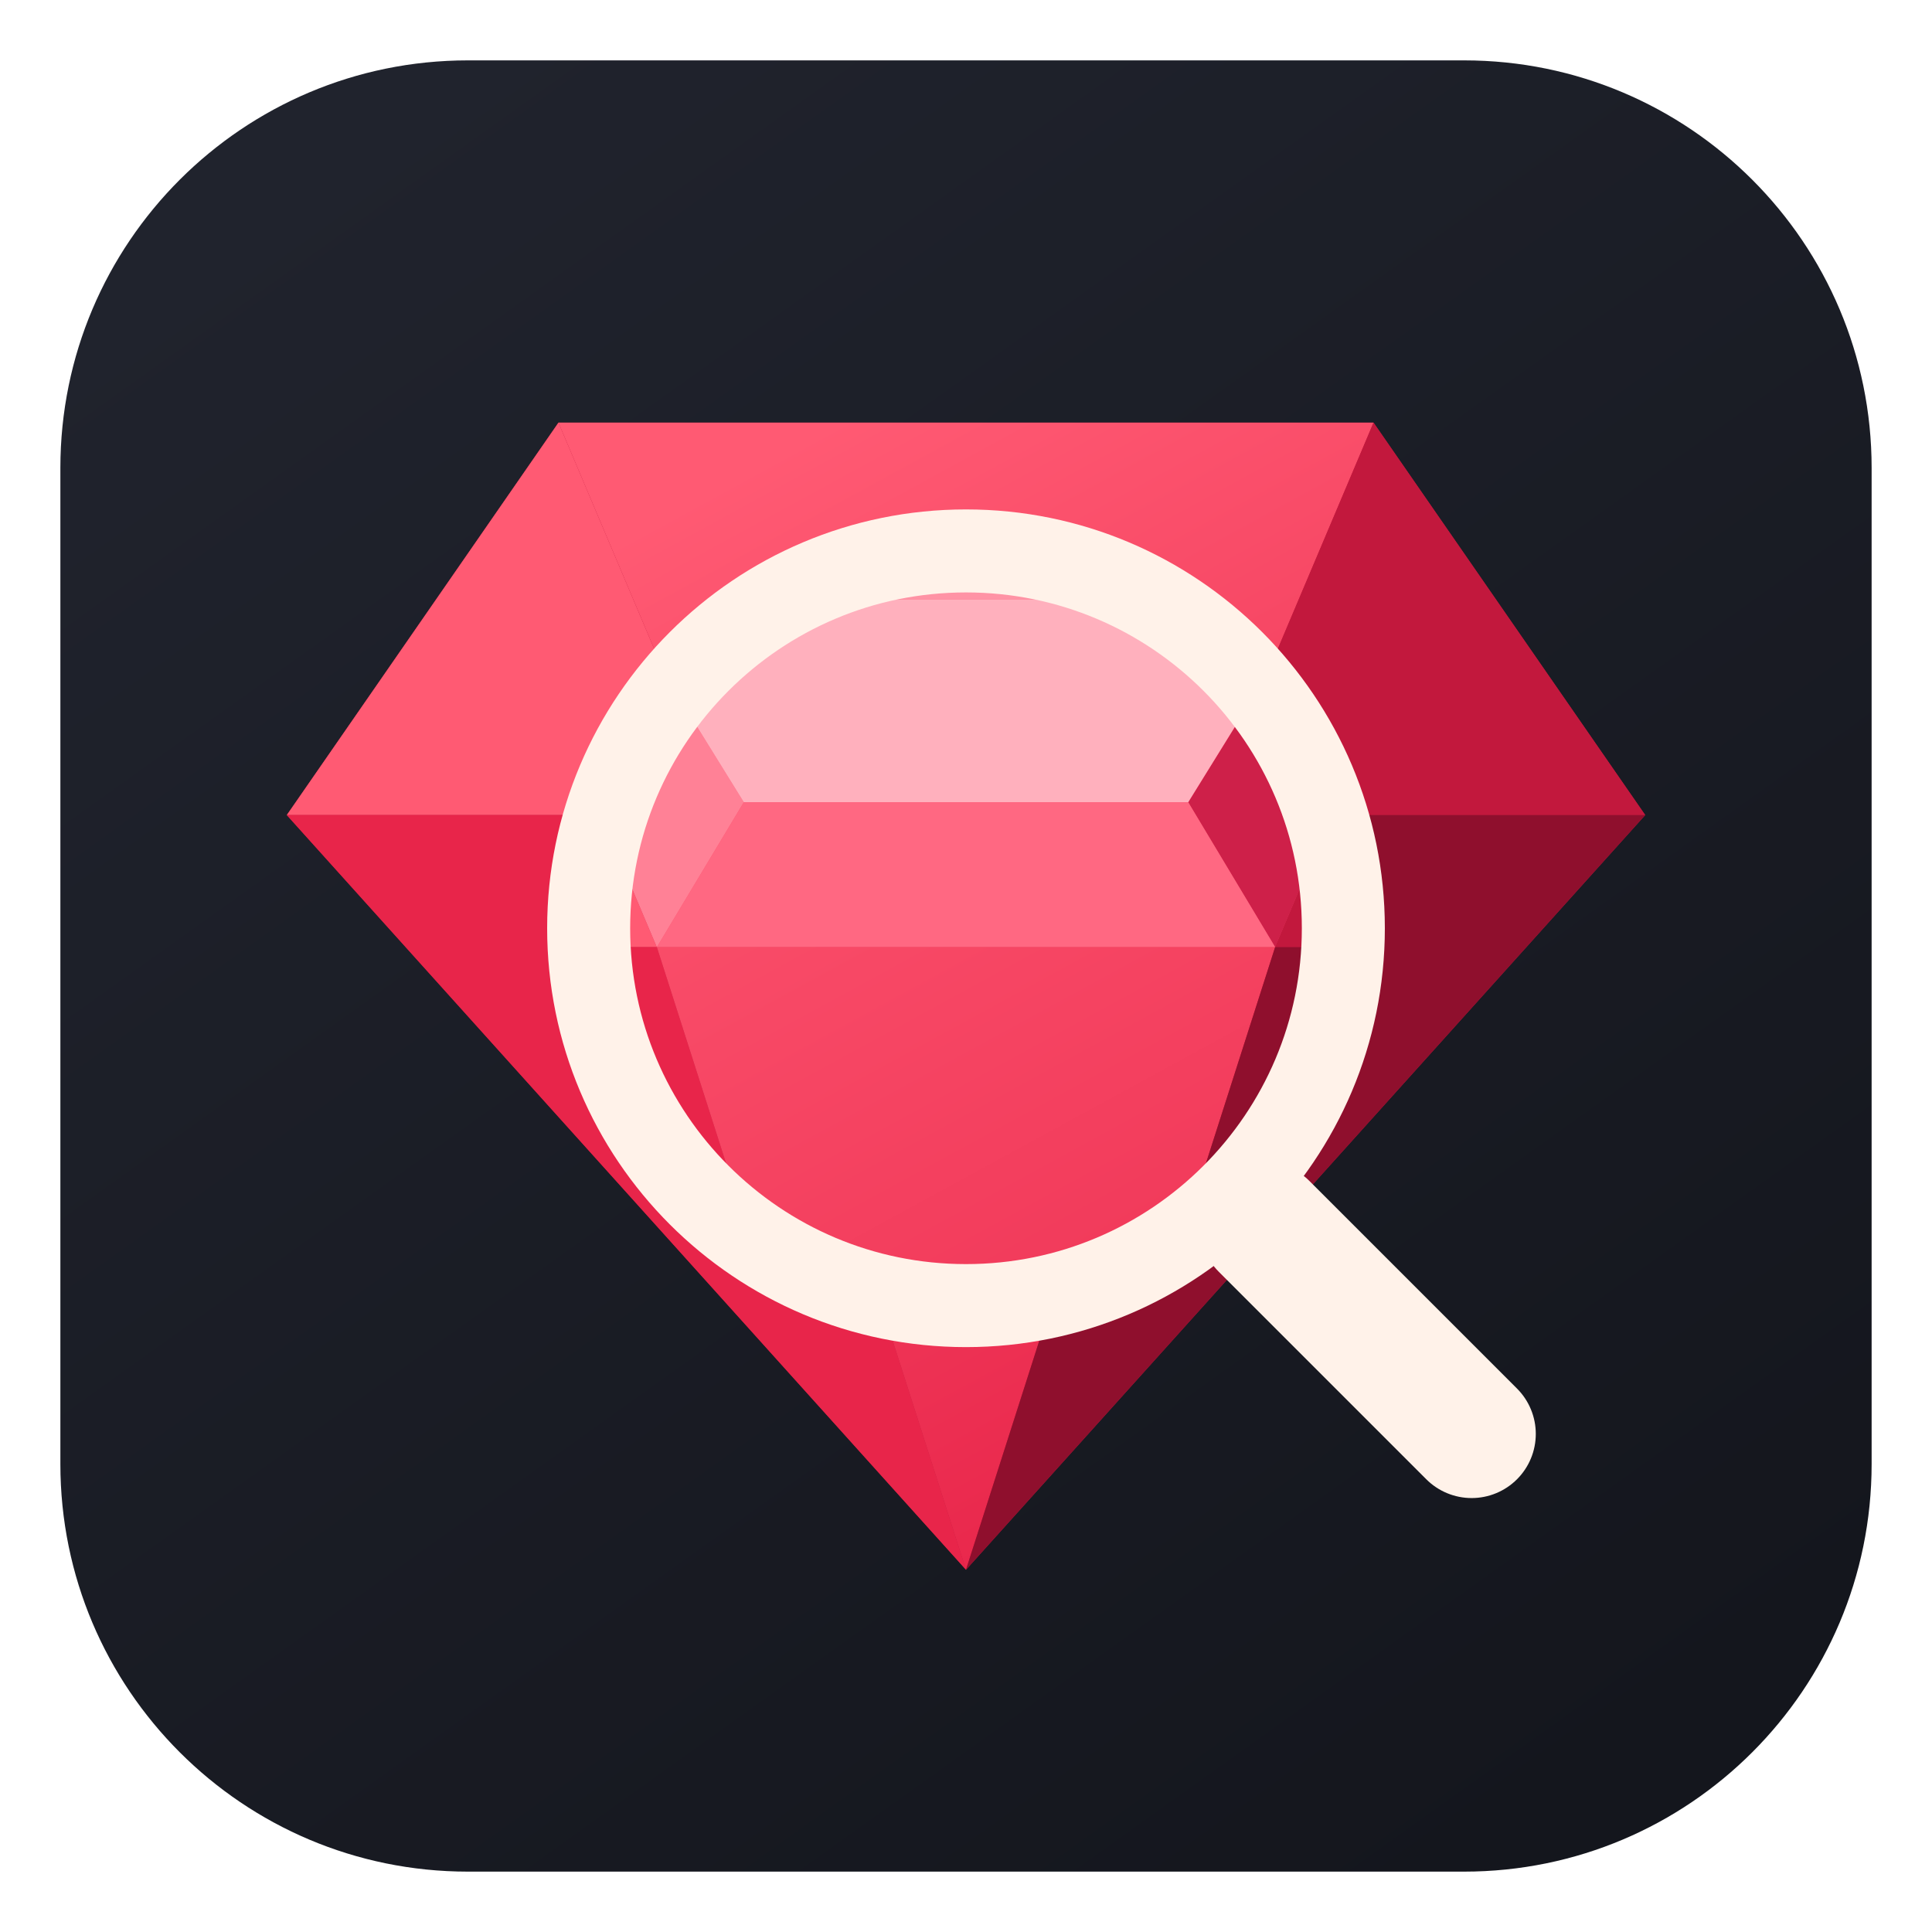
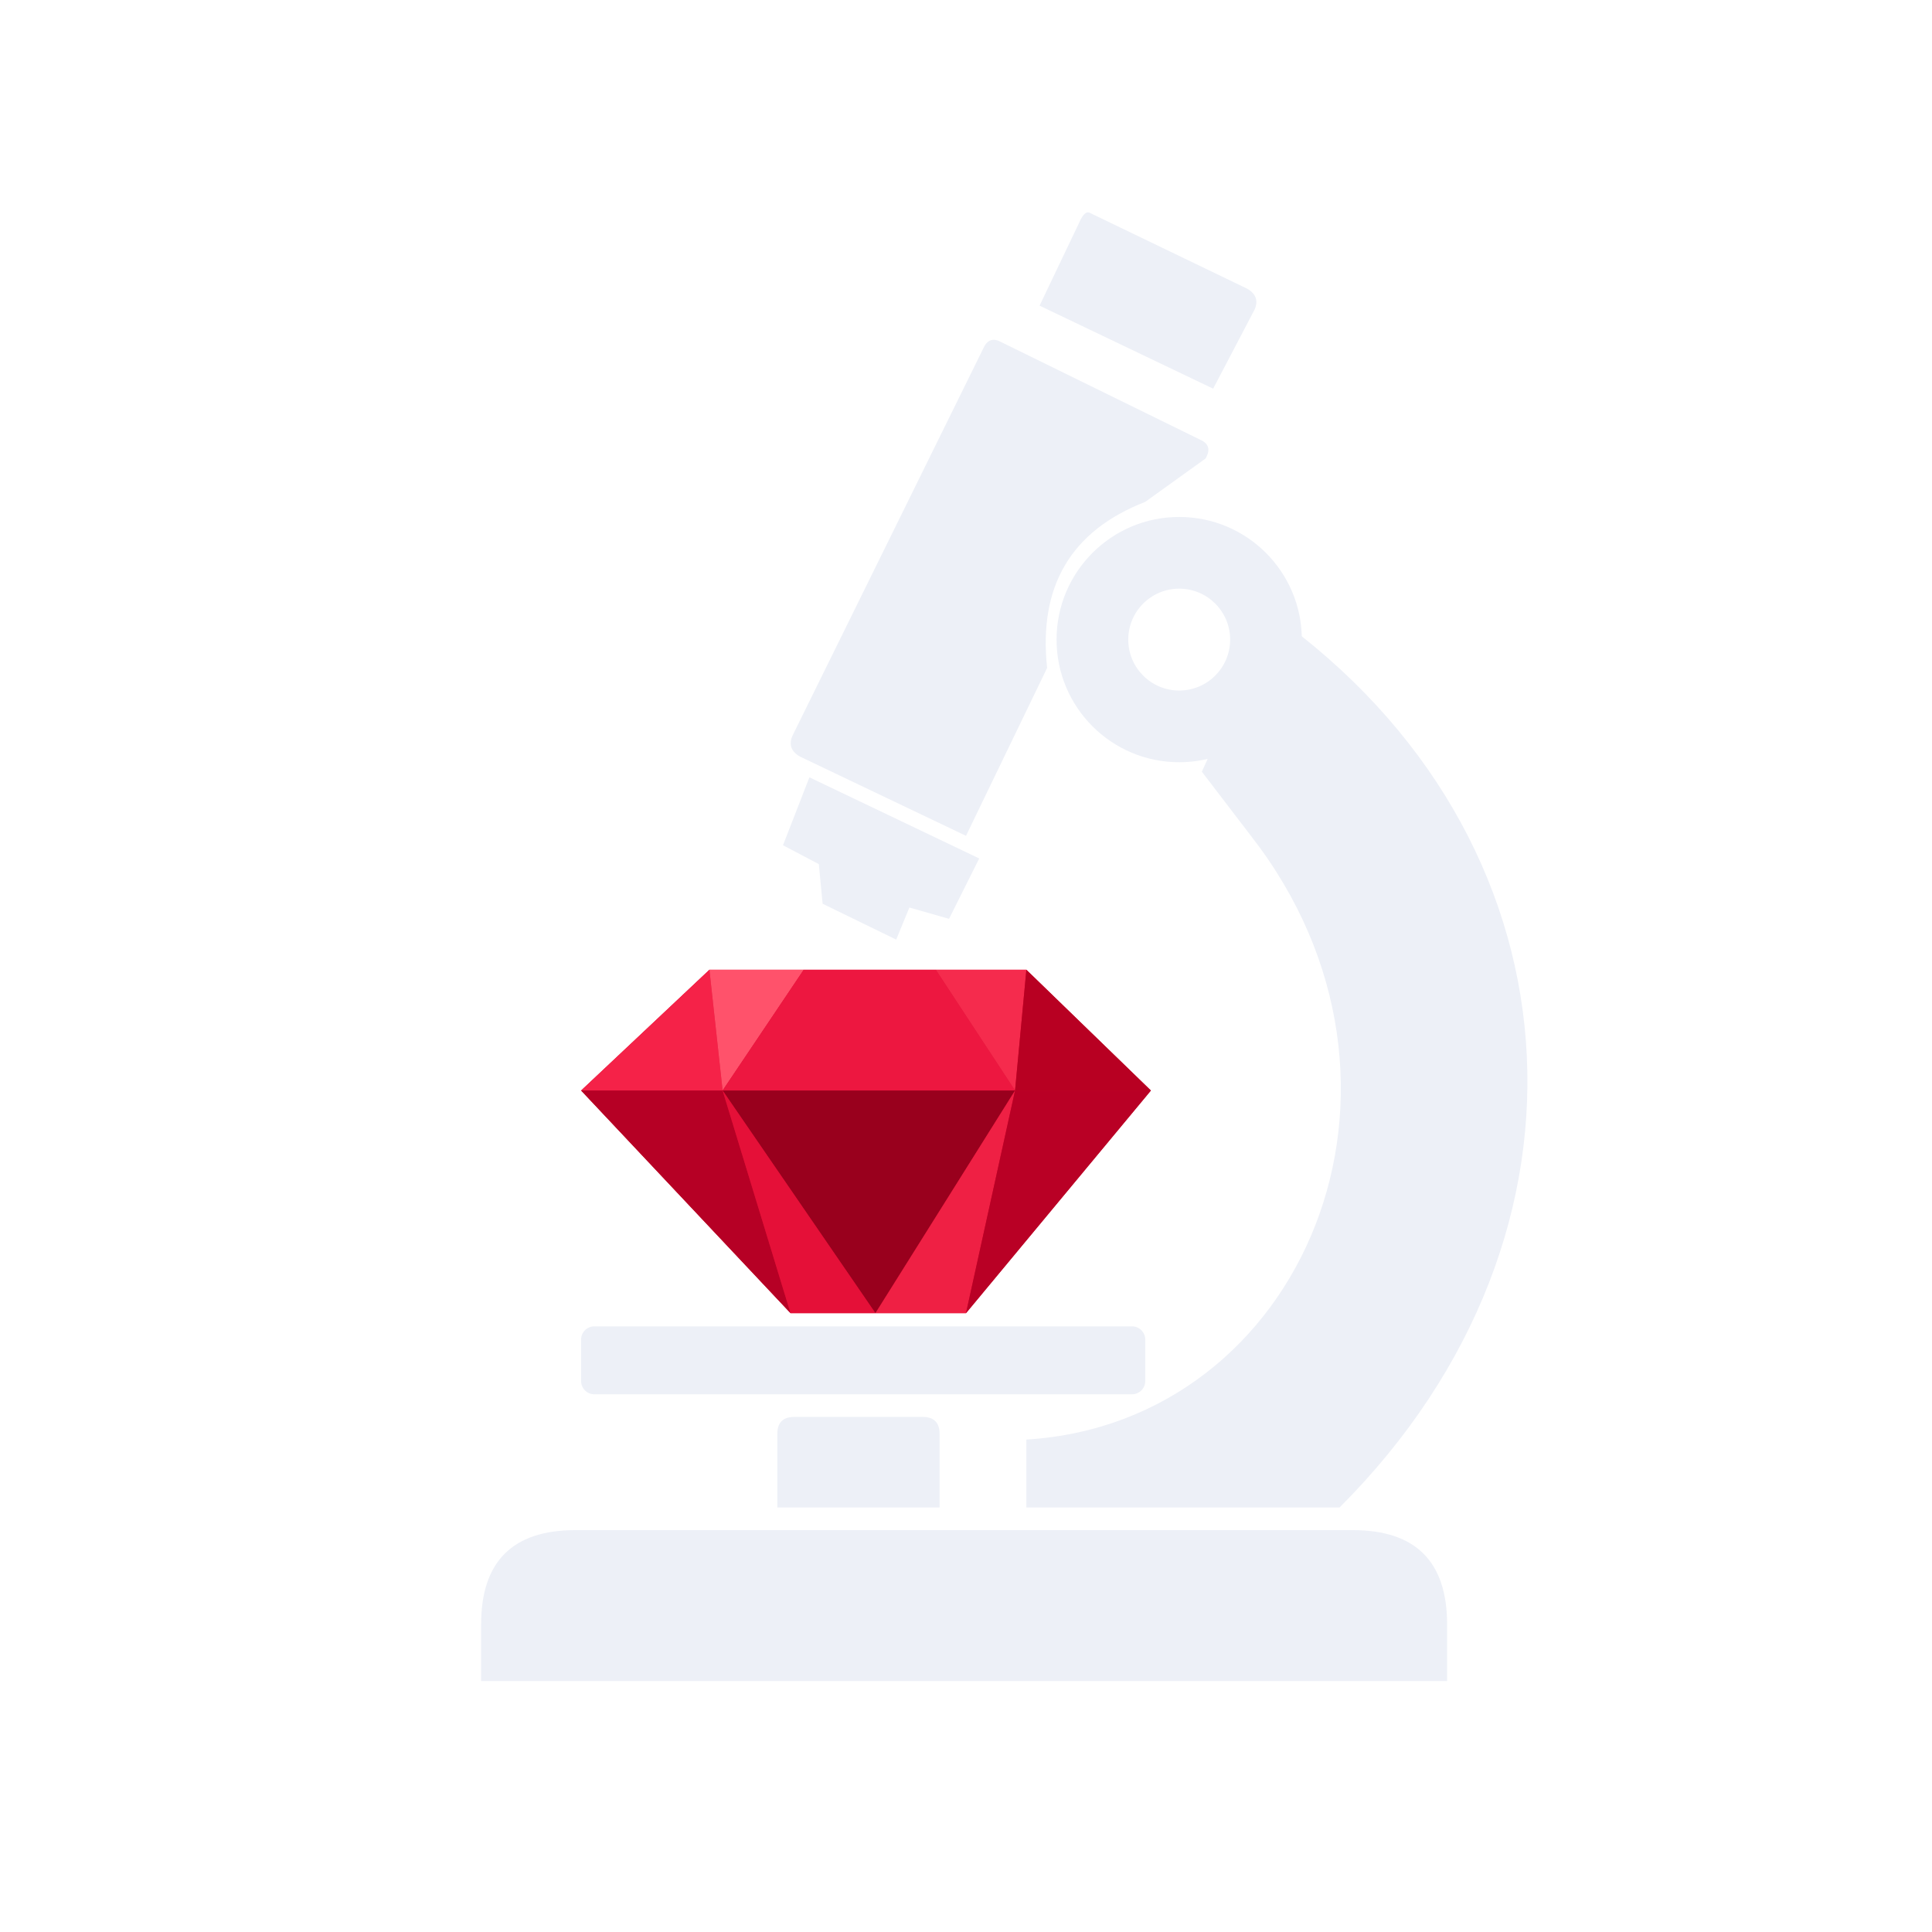
- <svg xmlns="http://www.w3.org/2000/svg" width="512" height="512" viewBox="0 0 512 512" fill="none">
-   <defs>
-     <linearGradient id="tile" x1="96" y1="32" x2="416" y2="480" gradientUnits="userSpaceOnUse">
-       <stop stop-color="#20232d" />
-       <stop offset="1" stop-color="#14161d" />
-     </linearGradient>
-     <linearGradient id="ruby" x1="176" y1="136" x2="320" y2="400" gradientUnits="userSpaceOnUse">
-       <stop stop-color="#ff5a73" />
-       <stop offset="1" stop-color="#e8254a" />
-     </linearGradient>
-     <clipPath id="lens">
-       <circle cx="256" cy="246" r="100" />
-     </clipPath>
-   </defs>
-   <rect x="16" y="16" width="480" height="480" rx="108" fill="url(#tile)" />
-   <path d="M148 112H364L436 216L256 416L76 216Z" fill="#c2183d" />
-   <path d="M148 112L192 216H76Z" fill="#ff5a73" />
-   <path d="M148 112H364L320 216H192Z" fill="url(#ruby)" />
-   <path d="M364 112L436 216H320Z" fill="#c2183d" />
-   <path d="M76 216H192L256 416Z" fill="#e8254a" />
-   <path d="M192 216H320L256 416Z" fill="url(#ruby)" />
-   <path d="M320 216H436L256 416Z" fill="#8f0f2d" />
-   <g clip-path="url(#lens)">
-     <g transform="translate(-71.68 -25.48) scale(1.28)">
-       <path d="M148 112H364L436 216L256 416L76 216Z" fill="#c2183d" />
-       <path d="M148 112L192 216H76Z" fill="#ff5a73" />
-       <path d="M148 112H364L320 216H192Z" fill="#ff526e" />
-       <path d="M148 112L184 144L210 186L192 216Z" fill="#ff8196" />
-       <path d="M148 112H364L328 144H184Z" fill="#ff93a5" />
-       <path d="M364 112L320 216L302 186L328 144Z" fill="#ce2049" />
-       <path d="M184 144H328L302 186H210Z" fill="#ffb0bd" />
-       <path d="M210 186H302L320 216H192Z" fill="#ff6882" />
-       <path d="M364 112L436 216H320Z" fill="#c2183d" />
-       <path d="M76 216H192L256 416Z" fill="#e8254a" />
-       <path d="M192 216H320L256 416Z" fill="url(#ruby)" />
-       <path d="M320 216H436L256 416Z" fill="#8f0f2d" />
+ <svg xmlns="http://www.w3.org/2000/svg" width="512" height="512" viewBox="0 0 512 512">
+   <g transform="translate(-56 -12) scale(.5)">
+     <g fill="#edf0f7">
+       <path d="M690 137 Q687 135 684 142 L663 186 L755 230 L777 188 Q780 181 773 177Z" />
+       <path d="M642 205 Q636 202 633 209 L532 414 Q529 421 536 425 L624 467 L667 378 Q660 313 719 290 L751 267 Q755 260 748 257Z" />
+       <path d="M541 436 L631 479 L615 511 L594 505 L587 522 L548 503 L546 482 L527 472Z" />
+       <path d="M787 350 C951 467 968 677 822 823 H656 V787 C803 778 878 599 775 467 L749 433Z" />
+       <path fill-rule="evenodd" d="M802 363 A65 65 0 1 1 672 363 A65 65 0 1 1 802 363 M764 363 A27 27 0 1 0 710 363 A27 27 0 1 0 764 363" />
+       <rect x="420" y="727" width="299" height="36" rx="7" />
+       <path d="M533 775 H601 Q610 775 610 784 V823 H524 V784 Q524 775 533 775Z" />
+       <path d="M417 835 H829 Q879 835 879 885 V915 H367 V885 Q367 835 417 835Z" />
    </g>
+     <path d="M488 538 H656 L722 602 L624 720 H531 L420 602Z" fill="#d6062e" />
+     <path d="M488 538 L495 602 H420Z" fill="#f52248" />
+     <path d="M488 538 H538 L495 602Z" fill="#ff526b" />
+     <path d="M538 538 H608 L650 602 H495Z" fill="#ed1740" />
+     <path d="M608 538 H656 L650 602Z" fill="#f52b4d" />
+     <path d="M656 538 L722 602 H650Z" fill="#b80022" />
+     <path d="M420 602 H495 L531 720Z" fill="#b60025" />
+     <path d="M495 602 H650 L576 720Z" fill="#99001d" />
+     <path d="M495 602 L576 720 H531Z" fill="#e51038" />
+     <path d="M650 602 L624 720 H576Z" fill="#ef2044" />
+     <path d="M650 602 H722 L624 720Z" fill="#b90025" />
  </g>
-   <path d="M335 325L390 380" stroke="#fff2e9" stroke-width="34" stroke-linecap="round" />
-   <circle cx="256" cy="246" r="100" stroke="#fff2e9" stroke-width="22" />
</svg>
